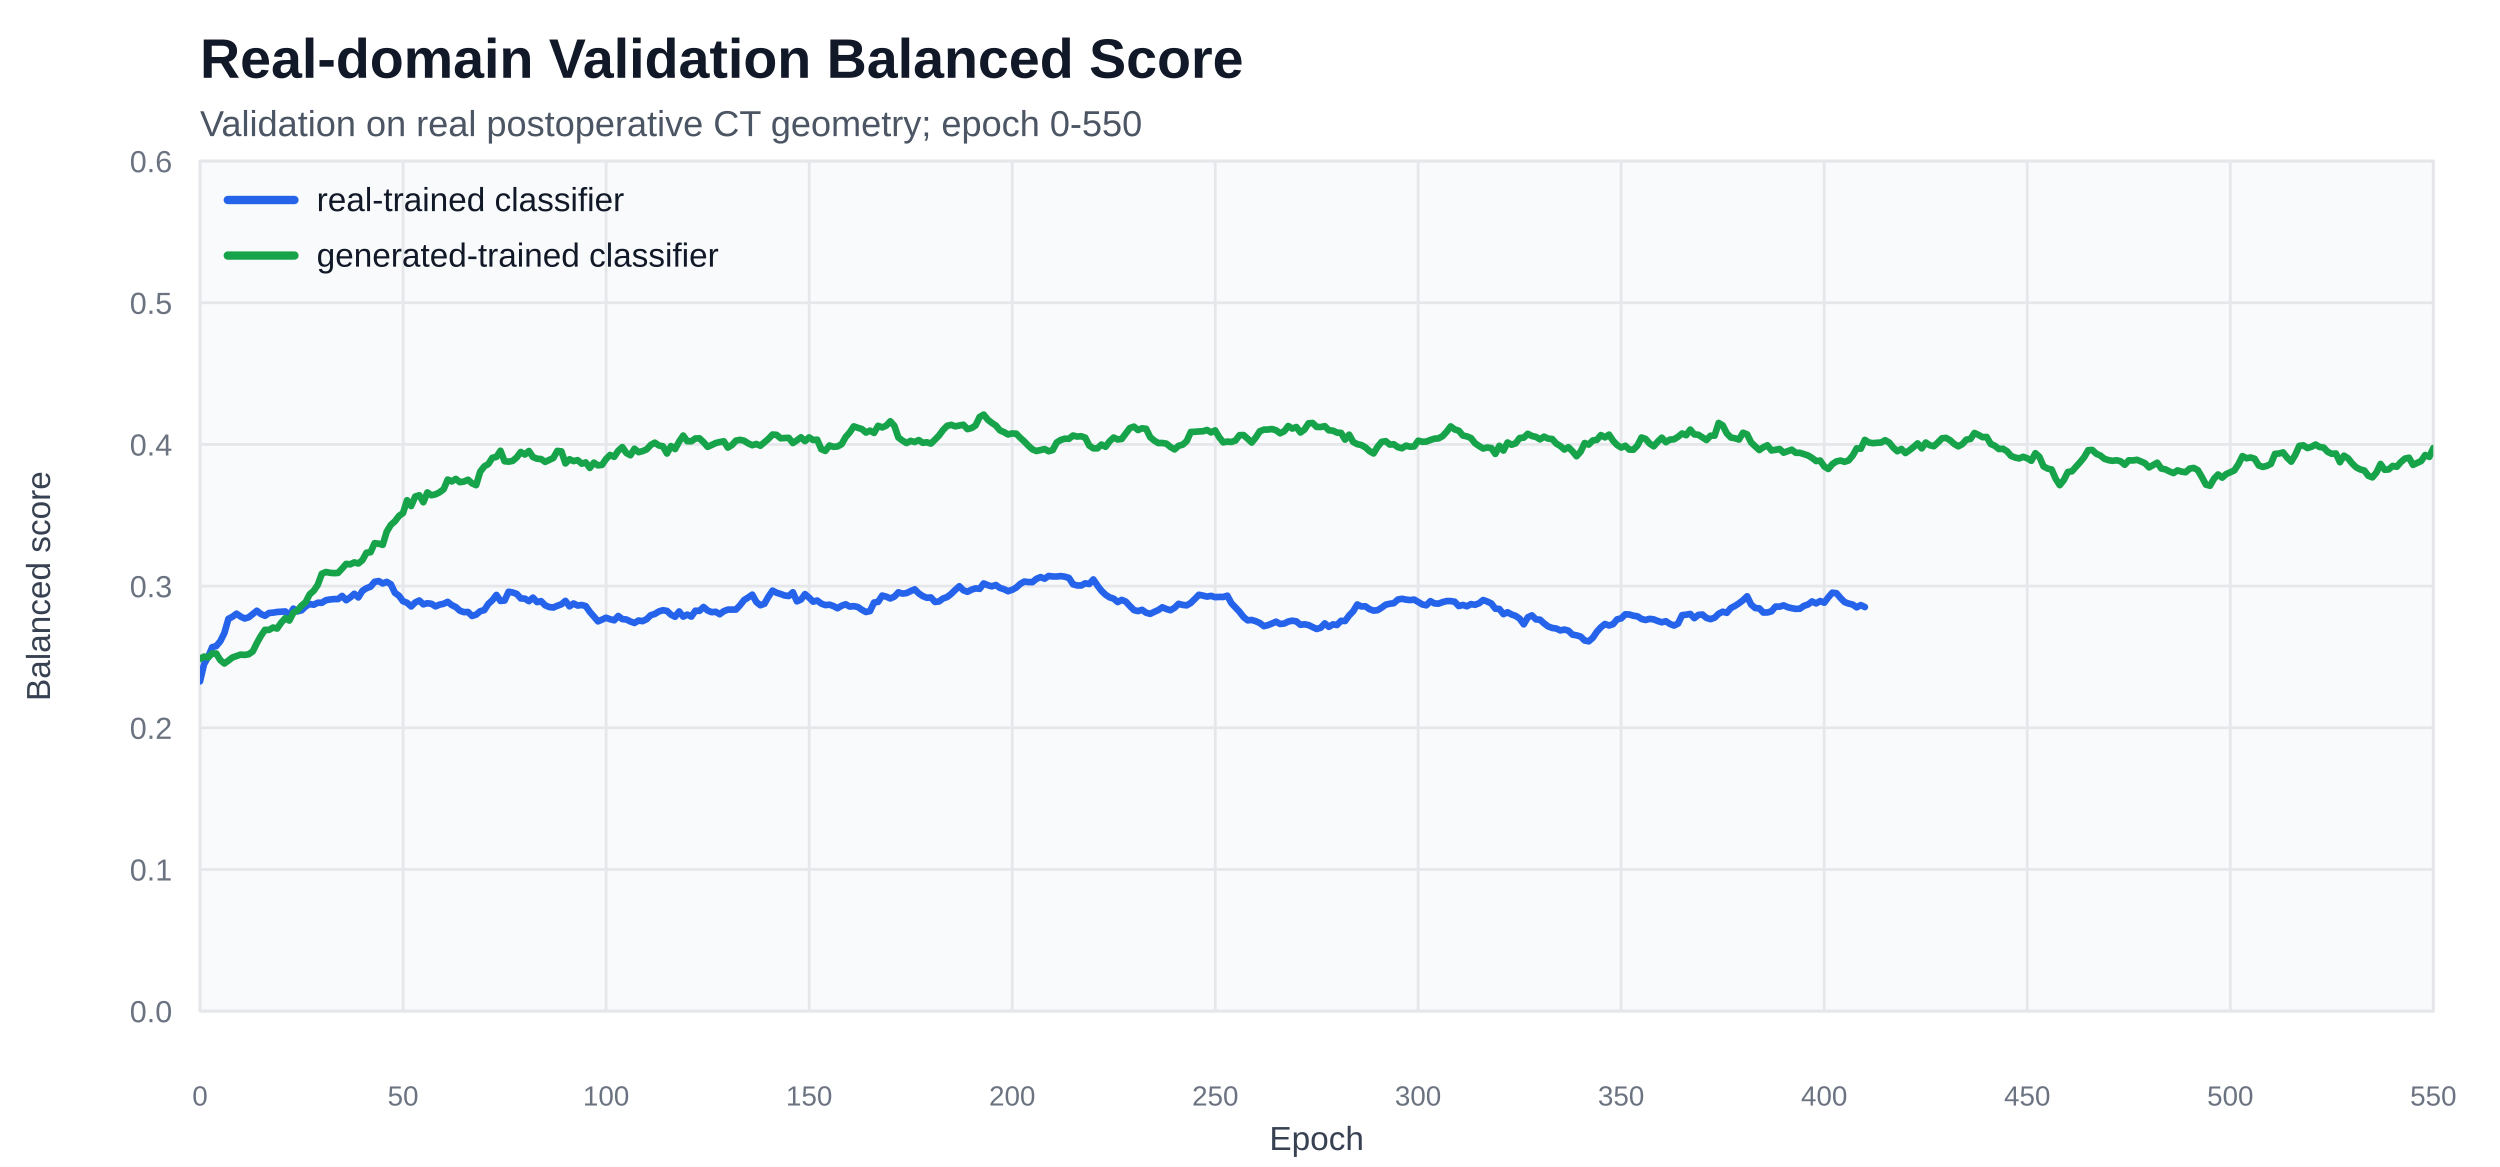
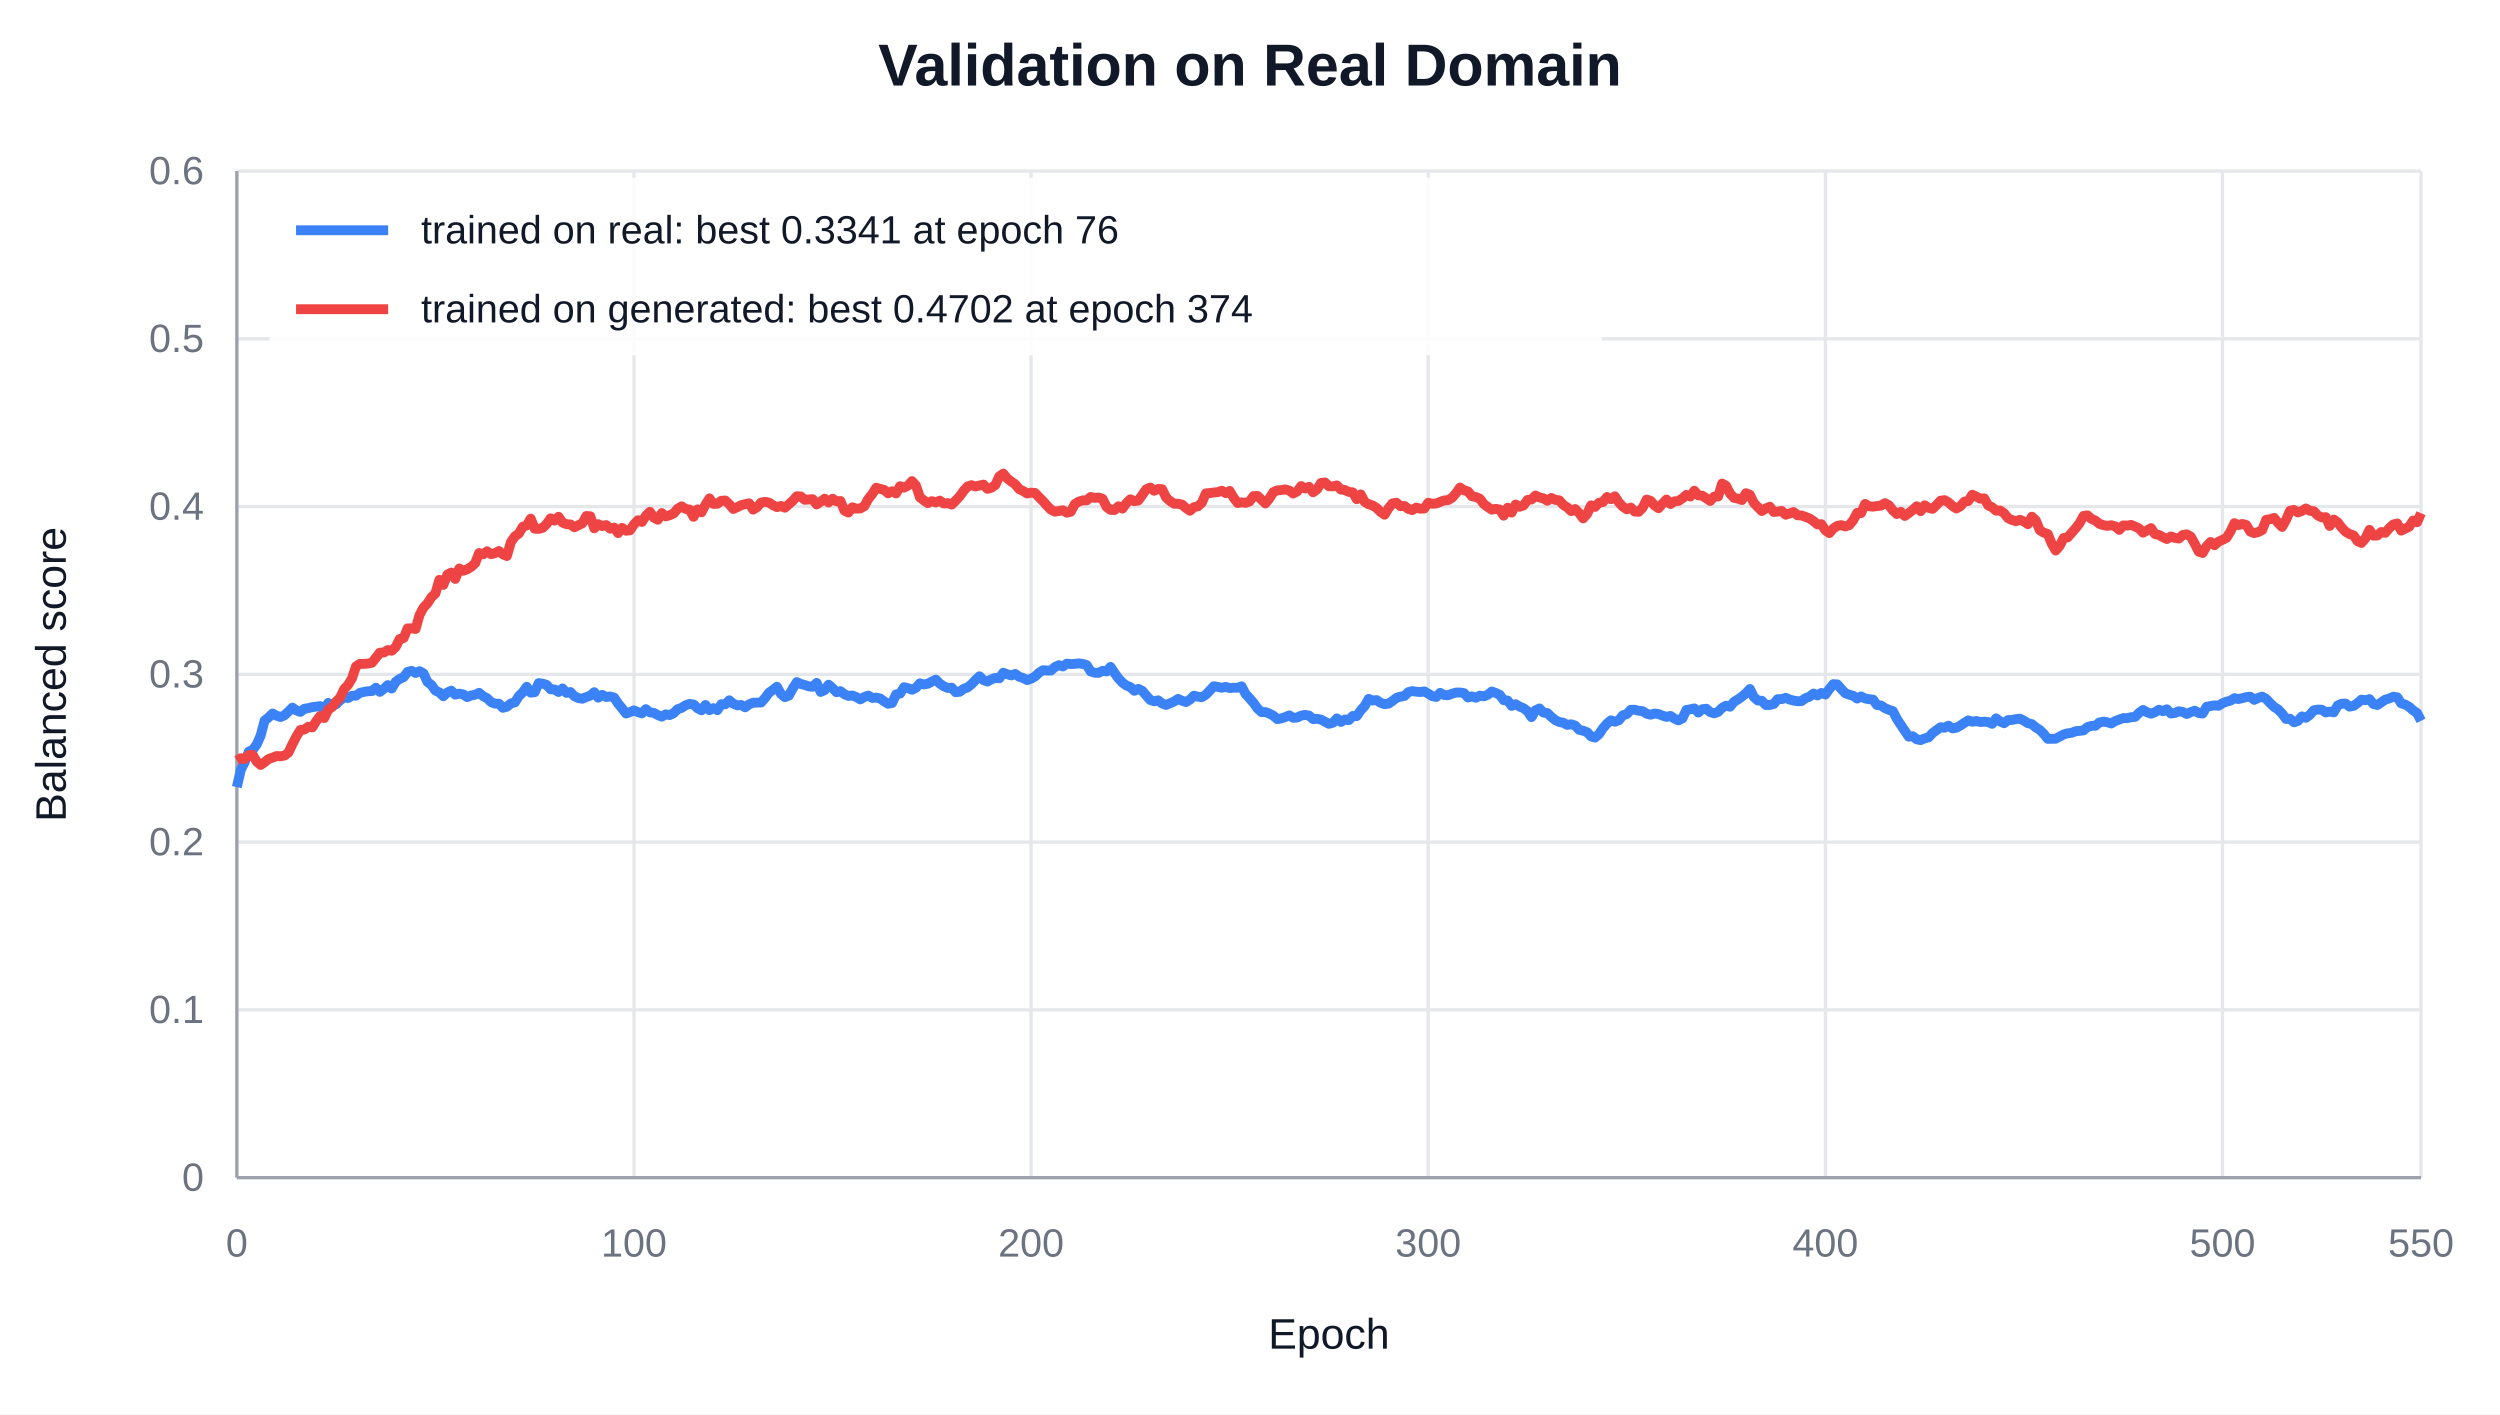
- <svg xmlns="http://www.w3.org/2000/svg" width="900" height="420" viewBox="0 0 900 420">
-   <rect width="100%" height="100%" fill="#fff" />
-   <defs>
-     <clipPath id="metal_cls_score_val_real_clip">
-       <rect x="72" y="58" width="804" height="306" />
-     </clipPath>
-   </defs>
-   <text x="72" y="28" font-family="Arial,sans-serif" font-size="20" font-weight="700" fill="#111827">Real-domain Validation Balanced Score</text>
-   <text x="72" y="49" font-family="Arial,sans-serif" font-size="13" fill="#4b5563">Validation on real postoperative CT geometry; epoch 0-550</text>
-   <rect x="72" y="58" width="804" height="306" fill="#f9fafb" stroke="#e5e7eb" />
-   <line x1="72.0" y1="58" x2="72.0" y2="364" stroke="#e5e7eb" />
-   <text x="72.0" y="398" text-anchor="middle" font-family="Arial,sans-serif" font-size="10" fill="#6b7280">0</text>
-   <line x1="145.1" y1="58" x2="145.1" y2="364" stroke="#e5e7eb" />
-   <text x="145.1" y="398" text-anchor="middle" font-family="Arial,sans-serif" font-size="10" fill="#6b7280">50</text>
-   <line x1="218.2" y1="58" x2="218.2" y2="364" stroke="#e5e7eb" />
-   <text x="218.2" y="398" text-anchor="middle" font-family="Arial,sans-serif" font-size="10" fill="#6b7280">100</text>
-   <line x1="291.3" y1="58" x2="291.3" y2="364" stroke="#e5e7eb" />
-   <text x="291.3" y="398" text-anchor="middle" font-family="Arial,sans-serif" font-size="10" fill="#6b7280">150</text>
-   <line x1="364.4" y1="58" x2="364.4" y2="364" stroke="#e5e7eb" />
-   <text x="364.4" y="398" text-anchor="middle" font-family="Arial,sans-serif" font-size="10" fill="#6b7280">200</text>
-   <line x1="437.5" y1="58" x2="437.5" y2="364" stroke="#e5e7eb" />
-   <text x="437.5" y="398" text-anchor="middle" font-family="Arial,sans-serif" font-size="10" fill="#6b7280">250</text>
-   <line x1="510.5" y1="58" x2="510.5" y2="364" stroke="#e5e7eb" />
-   <text x="510.5" y="398" text-anchor="middle" font-family="Arial,sans-serif" font-size="10" fill="#6b7280">300</text>
-   <line x1="583.6" y1="58" x2="583.6" y2="364" stroke="#e5e7eb" />
-   <text x="583.6" y="398" text-anchor="middle" font-family="Arial,sans-serif" font-size="10" fill="#6b7280">350</text>
-   <line x1="656.7" y1="58" x2="656.7" y2="364" stroke="#e5e7eb" />
-   <text x="656.7" y="398" text-anchor="middle" font-family="Arial,sans-serif" font-size="10" fill="#6b7280">400</text>
-   <line x1="729.8" y1="58" x2="729.8" y2="364" stroke="#e5e7eb" />
-   <text x="729.8" y="398" text-anchor="middle" font-family="Arial,sans-serif" font-size="10" fill="#6b7280">450</text>
-   <line x1="802.9" y1="58" x2="802.9" y2="364" stroke="#e5e7eb" />
-   <text x="802.9" y="398" text-anchor="middle" font-family="Arial,sans-serif" font-size="10" fill="#6b7280">500</text>
-   <line x1="876.0" y1="58" x2="876.0" y2="364" stroke="#e5e7eb" />
-   <text x="876.0" y="398" text-anchor="middle" font-family="Arial,sans-serif" font-size="10" fill="#6b7280">550</text>
-   <line x1="72" y1="364.0" x2="876" y2="364.0" stroke="#e5e7eb" />
-   <text x="62" y="368.0" text-anchor="end" font-family="Arial,sans-serif" font-size="11" fill="#6b7280">0.0</text>
-   <line x1="72" y1="313.0" x2="876" y2="313.0" stroke="#e5e7eb" />
-   <text x="62" y="317.0" text-anchor="end" font-family="Arial,sans-serif" font-size="11" fill="#6b7280">0.1</text>
-   <line x1="72" y1="262.0" x2="876" y2="262.0" stroke="#e5e7eb" />
-   <text x="62" y="266.0" text-anchor="end" font-family="Arial,sans-serif" font-size="11" fill="#6b7280">0.2</text>
-   <line x1="72" y1="211.0" x2="876" y2="211.0" stroke="#e5e7eb" />
-   <text x="62" y="215.0" text-anchor="end" font-family="Arial,sans-serif" font-size="11" fill="#6b7280">0.3</text>
-   <line x1="72" y1="160.0" x2="876" y2="160.0" stroke="#e5e7eb" />
-   <text x="62" y="164.0" text-anchor="end" font-family="Arial,sans-serif" font-size="11" fill="#6b7280">0.4</text>
-   <line x1="72" y1="109.0" x2="876" y2="109.0" stroke="#e5e7eb" />
-   <text x="62" y="113.0" text-anchor="end" font-family="Arial,sans-serif" font-size="11" fill="#6b7280">0.5</text>
-   <line x1="72" y1="58.0" x2="876" y2="58.0" stroke="#e5e7eb" />
-   <text x="62" y="62.0" text-anchor="end" font-family="Arial,sans-serif" font-size="11" fill="#6b7280">0.6</text>
-   <text x="474.0" y="414" text-anchor="middle" font-family="Arial,sans-serif" font-size="12" fill="#374151">Epoch</text>
-   <text x="18" y="211.0" text-anchor="middle" font-family="Arial,sans-serif" font-size="12" fill="#374151" transform="rotate(-90 18 211.0)">Balanced score</text>
-   <g clip-path="url(#metal_cls_score_val_real_clip)">
-     <polyline points="72.00,245.28 73.46,239.12 74.92,236.53 76.39,232.99 77.85,232.58 79.31,230.85 80.77,227.89 82.23,222.79 83.69,222.02 85.16,220.93 86.62,221.97 88.08,222.66 89.54,222.23 91.00,221.06 92.47,219.87 93.93,221.05 95.39,221.68 96.85,220.68 98.31,220.55 99.77,220.31 101.24,220.22 102.70,220.12 104.16,221.53 105.62,219.11 107.08,220.09 108.55,219.72 110.01,218.33 111.47,217.44 112.93,217.71 114.39,216.98 115.85,217.01 117.32,216.07 118.78,215.82 120.24,215.67 121.70,215.67 123.16,214.54 124.63,216.07 126.09,215.06 127.55,213.77 129.01,215.07 130.47,212.71 131.93,211.75 133.40,211.21 134.86,209.46 136.32,209.19 137.78,210.04 139.24,209.48 140.71,210.35 142.17,213.42 143.63,214.47 145.09,216.44 146.55,217.00 148.01,218.31 149.48,216.88 150.94,216.18 152.40,217.56 153.86,217.16 155.32,217.37 156.79,218.30 158.25,217.67 159.71,217.36 161.17,216.67 162.63,217.84 164.09,218.54 165.56,219.87 167.02,220.37 168.48,220.32 169.94,221.74 171.40,221.28 172.87,220.04 174.33,219.65 175.79,217.42 177.25,216.09 178.71,214.18 180.17,216.34 181.64,216.20 183.10,213.04 184.56,213.29 186.02,213.80 187.48,215.43 188.95,215.51 190.41,216.41 191.87,215.15 193.33,216.75 194.79,216.43 196.25,217.91 197.72,218.54 199.18,218.71 200.64,218.08 202.10,217.55 203.56,216.32 205.03,218.27 206.49,217.26 207.95,218.00 209.41,217.80 210.87,218.19 212.33,220.27 213.80,221.94 215.26,223.68 216.72,223.07 218.18,222.39 219.64,222.92 221.11,223.31 222.57,221.76 224.03,222.88 225.49,223.02 226.95,223.74 228.41,224.26 229.88,223.39 231.34,223.61 232.80,222.90 234.26,221.47 235.72,221.03 237.19,220.13 238.65,219.68 240.11,219.93 241.57,221.30 243.03,222.03 244.49,220.13 245.96,221.98 247.42,221.26 248.88,221.97 250.34,219.86 251.80,219.91 253.27,218.52 254.73,219.78 256.19,220.38 257.65,220.25 259.11,221.11 260.57,220.02 262.04,219.46 263.50,219.45 264.96,219.44 266.42,217.88 267.88,216.01 269.35,215.11 270.81,214.08 272.27,216.71 273.73,217.89 275.19,217.35 276.65,214.77 278.12,212.64 279.58,213.39 281.04,213.85 282.50,214.38 283.96,214.56 285.43,213.22 286.89,216.48 288.35,215.84 289.81,213.89 291.27,215.13 292.73,216.60 294.20,216.19 295.66,217.30 297.12,217.84 298.58,217.67 300.04,218.18 301.51,218.96 302.97,218.07 304.43,217.54 305.89,218.36 307.35,218.22 308.81,218.51 310.28,219.53 311.74,220.32 313.20,219.99 314.66,216.91 316.12,216.67 317.59,214.41 319.05,214.80 320.51,215.44 321.97,214.80 323.43,213.24 324.89,213.70 326.36,213.51 327.82,212.80 329.28,212.15 330.74,213.61 332.20,214.60 333.67,215.20 335.13,215.08 336.59,216.69 338.05,216.51 339.51,215.44 340.97,214.94 342.44,213.79 343.90,212.36 345.36,211.06 346.82,212.51 348.28,213.04 349.75,212.28 351.21,211.81 352.67,211.98 354.13,210.04 355.59,210.65 357.05,211.09 358.52,210.61 359.98,211.66 361.44,212.11 362.90,212.83 364.36,212.34 365.83,211.54 367.29,210.21 368.75,209.37 370.21,209.54 371.67,209.57 373.13,208.37 374.60,207.77 376.06,208.32 377.52,207.34 378.98,207.54 380.44,207.54 381.91,207.39 383.37,207.61 384.83,208.06 386.29,210.34 387.75,210.75 389.21,210.78 390.68,210.00 392.14,210.23 393.60,208.60 395.06,210.76 396.52,212.67 397.99,214.09 399.45,215.05 400.91,215.52 402.37,216.74 403.83,215.96 405.29,216.58 406.76,218.18 408.22,219.63 409.68,220.00 411.14,219.54 412.60,220.58 414.07,220.98 415.53,220.27 416.99,219.61 418.45,218.63 419.91,219.25 421.37,219.68 422.84,218.80 424.30,217.38 425.76,217.76 427.22,217.93 428.68,217.06 430.15,215.61 431.61,214.12 433.07,214.42 434.53,214.79 435.99,214.51 437.45,214.98 438.92,214.89 440.38,214.91 441.84,214.45 443.30,217.15 444.76,218.68 446.23,220.24 447.69,222.14 449.15,223.32 450.61,223.19 452.07,223.63 453.53,224.29 455.00,225.41 456.46,225.05 457.92,224.46 459.38,223.81 460.84,224.63 462.31,224.47 463.77,223.75 465.23,223.45 466.69,223.70 468.15,224.91 469.61,224.75 471.08,225.02 472.54,225.74 474.00,226.43 475.46,225.98 476.92,224.41 478.39,225.66 479.85,224.78 481.31,225.00 482.77,223.50 484.23,223.56 485.69,221.56 487.16,220.04 488.62,217.62 490.08,218.32 491.54,218.26 493.00,219.30 494.47,219.82 495.93,219.67 497.39,218.75 498.85,217.69 500.31,217.35 501.77,217.15 503.24,215.84 504.70,215.56 506.16,215.86 507.62,216.03 509.08,215.86 510.55,216.70 512.01,217.59 513.47,217.91 514.93,216.43 516.39,217.22 517.85,217.32 519.32,216.78 520.78,216.39 522.24,216.39 523.70,216.63 525.16,218.18 526.63,217.79 528.09,218.25 529.55,217.48 531.01,217.73 532.47,217.17 533.93,216.02 535.40,216.55 536.86,217.23 538.32,219.13 539.78,219.23 541.24,221.08 542.71,220.42 544.17,221.22 545.63,221.73 547.09,222.73 548.55,224.75 550.01,222.24 551.48,221.54 552.94,222.98 554.40,223.09 555.86,224.42 557.32,225.51 558.79,226.06 560.25,226.26 561.71,226.95 563.17,226.64 564.63,227.05 566.09,228.47 567.56,228.72 569.02,229.16 570.48,230.57 571.94,230.88 573.40,229.61 574.87,227.42 576.33,225.81 577.79,224.64 579.25,225.18 580.71,224.70 582.17,222.97 583.64,222.61 585.10,221.16 586.56,221.22 588.02,221.66 589.48,221.87 590.95,222.83 592.41,223.19 593.87,222.79 595.33,222.98 596.79,223.56 598.25,224.02 599.72,223.65 601.18,224.62 602.64,225.20 604.10,224.48 605.56,221.46 607.03,221.29 608.49,221.02 609.95,222.53 611.41,221.37 612.87,221.22 614.33,222.46 615.80,222.89 617.26,222.37 618.72,220.94 620.18,220.22 621.64,220.62 623.11,218.90 624.57,218.13 626.03,217.19 627.49,216.09 628.95,214.67 630.41,217.64 631.88,218.89 633.34,219.01 634.80,220.51 636.26,220.48 637.72,220.08 639.19,218.37 640.65,218.40 642.11,217.94 643.57,218.59 645.03,218.95 646.49,219.20 647.96,219.13 649.42,218.11 650.88,217.61 652.34,216.53 653.80,217.22 655.27,216.37 656.73,216.97 658.19,215.03 659.65,213.37 661.11,213.55 662.57,215.25 664.04,216.75 665.50,217.29 666.96,217.64 668.42,218.64 669.88,217.83 671.35,218.54" fill="none" stroke="#2563eb" stroke-width="2.4" stroke-linecap="round" stroke-linejoin="round" />
-     <polyline points="72.00,237.19 73.46,236.37 74.92,236.67 76.39,235.27 77.85,235.27 79.31,237.65 80.77,238.85 82.23,237.81 83.69,236.68 85.16,236.18 86.62,235.65 88.08,235.77 89.54,235.52 91.00,234.50 92.47,231.52 93.93,228.90 95.39,226.74 96.85,226.76 98.31,225.92 99.77,226.27 101.24,224.15 102.70,222.51 104.16,223.39 105.62,220.56 107.08,219.76 108.55,218.00 110.01,216.81 111.47,213.97 112.93,212.69 114.39,210.55 115.85,206.56 117.32,205.93 118.78,206.20 120.24,206.33 121.70,206.24 123.16,204.68 124.63,203.01 126.09,203.16 127.55,202.46 129.01,202.85 130.47,201.66 131.93,198.99 133.40,198.80 134.86,195.55 136.32,195.73 137.78,196.14 139.24,191.35 140.71,188.95 142.17,187.67 143.63,185.74 145.09,184.68 146.55,180.09 148.01,182.18 149.48,178.76 150.94,178.31 152.40,180.80 153.86,177.28 155.32,178.29 156.79,177.96 158.25,177.23 159.71,176.12 161.17,172.65 162.63,173.32 164.09,172.41 165.56,173.58 167.02,173.36 168.48,172.71 169.94,174.01 171.40,174.66 172.87,169.81 174.33,167.90 175.79,167.06 177.25,164.81 178.71,164.49 180.17,162.28 181.64,166.04 183.10,166.20 184.56,165.92 186.02,164.66 187.48,162.72 188.95,163.63 190.41,162.37 191.87,164.54 193.33,165.14 194.79,165.27 196.25,166.28 197.72,165.58 199.18,164.90 200.64,162.33 202.10,162.50 203.56,166.83 205.03,165.34 206.49,166.00 207.95,165.65 209.41,166.92 210.87,166.48 212.33,168.45 213.80,166.55 215.26,167.54 216.72,167.36 218.18,165.24 219.64,163.79 221.11,164.45 222.57,162.27 224.03,160.96 225.49,163.09 226.95,163.89 228.41,161.55 229.88,162.78 231.34,162.40 232.80,161.78 234.26,160.19 235.72,159.37 237.19,160.37 238.65,160.67 240.11,163.26 241.57,160.59 243.03,161.66 244.49,158.97 245.96,156.81 247.42,158.84 248.88,158.85 250.34,157.85 251.80,157.80 253.27,159.17 254.73,160.86 256.19,160.21 257.65,159.50 259.11,159.14 260.57,158.88 262.04,161.12 263.50,160.22 264.96,158.61 266.42,158.35 267.88,158.66 269.35,159.61 270.81,160.27 272.27,159.84 273.73,160.46 275.19,159.23 276.65,157.97 278.12,156.43 279.58,156.56 281.04,157.79 282.50,157.69 283.96,157.63 285.43,159.50 286.89,158.52 288.35,157.44 289.81,158.80 291.27,157.47 292.73,158.40 294.20,158.30 295.66,161.71 297.12,162.33 298.58,160.39 300.04,160.85 301.51,160.73 302.97,159.91 304.43,157.34 305.89,155.67 307.35,153.50 308.81,154.01 310.28,154.46 311.74,155.72 313.20,155.03 314.66,155.85 316.12,153.30 317.59,153.88 319.05,153.23 320.51,151.68 321.97,153.29 323.43,157.54 324.89,158.61 326.36,159.49 327.82,158.71 329.28,159.12 330.74,158.43 332.20,159.41 333.67,159.22 335.13,159.69 336.59,158.27 338.05,156.77 339.51,154.80 340.97,153.30 342.44,152.94 343.90,153.48 345.36,153.19 346.82,152.92 348.28,154.48 349.75,154.11 351.21,153.15 352.67,150.10 354.13,149.26 355.59,151.07 357.05,152.23 358.52,153.20 359.98,154.93 361.44,155.57 362.90,156.40 364.36,156.05 365.83,156.12 367.29,157.60 368.75,158.93 370.21,160.45 371.67,161.78 373.13,162.36 374.60,162.02 376.06,161.67 377.52,162.45 378.98,162.01 380.44,159.26 381.91,158.37 383.37,157.93 384.83,157.97 386.29,156.79 387.75,157.16 389.21,157.04 390.68,157.55 392.14,160.41 393.60,161.41 395.06,161.41 396.52,160.04 397.99,160.84 399.45,158.88 400.91,157.52 402.37,158.22 403.83,158.01 405.29,156.04 406.76,154.10 408.22,153.59 409.68,154.81 411.14,154.19 412.60,154.37 414.07,157.38 415.53,158.62 416.99,159.50 418.45,159.48 419.91,159.72 421.37,160.91 422.84,161.79 424.30,160.47 425.76,160.10 427.22,158.79 428.68,155.51 430.15,155.45 431.61,155.32 433.07,155.25 434.53,154.80 435.99,155.68 437.45,154.94 438.92,157.42 440.38,159.25 441.84,158.97 443.30,159.11 444.76,158.61 446.23,156.66 447.69,156.63 449.15,157.94 450.61,159.31 452.07,157.51 453.53,155.26 455.00,154.67 456.46,154.64 457.92,154.45 459.38,154.91 460.84,155.98 462.31,155.25 463.77,153.37 465.23,154.29 466.69,153.73 468.15,155.70 469.61,154.64 471.08,152.40 472.54,152.28 474.00,153.69 475.46,153.73 476.92,153.42 478.39,154.91 479.85,155.04 481.31,155.72 482.77,155.84 484.23,158.26 485.69,156.49 487.16,159.12 488.62,159.89 490.08,160.22 491.54,161.05 493.00,162.36 494.47,163.24 495.93,160.84 497.39,159.07 498.85,158.82 500.31,160.04 501.77,159.94 503.24,160.99 504.70,161.37 506.16,160.43 507.62,160.81 509.08,160.72 510.55,158.65 512.01,159.03 513.47,158.97 514.93,158.41 516.39,157.92 517.85,157.83 519.32,157.02 520.78,155.43 522.24,153.51 523.70,154.60 525.16,155.04 526.63,156.79 528.09,157.10 529.55,157.70 531.01,159.56 532.47,160.57 533.93,161.46 535.40,161.10 536.86,161.28 538.32,163.40 539.78,160.50 541.24,162.20 542.71,159.30 544.17,160.10 545.63,159.60 547.09,157.68 548.55,157.56 550.01,156.18 551.48,156.95 552.94,157.28 554.40,158.16 555.86,157.19 557.32,157.91 558.79,158.05 560.25,159.67 561.71,160.55 563.17,161.83 564.63,161.01 566.09,162.44 567.56,164.24 569.02,162.60 570.48,159.49 571.94,160.05 573.40,158.57 574.87,158.37 576.33,156.63 577.79,157.45 579.25,156.48 580.71,158.69 582.17,160.21 583.64,161.11 585.10,160.48 586.56,161.86 588.02,161.90 589.48,160.39 590.95,157.51 592.41,158.02 593.87,159.68 595.33,160.66 596.79,158.99 598.25,157.57 599.72,159.19 601.18,158.26 602.64,158.15 604.10,157.24 605.56,156.06 607.03,156.67 608.49,154.66 609.95,156.37 611.41,156.52 612.87,157.45 614.33,158.41 615.80,156.86 617.26,156.83 618.72,152.26 620.18,153.15 621.64,155.99 623.11,157.51 624.57,157.78 626.03,158.23 627.49,155.79 628.95,156.36 630.41,159.29 631.88,160.68 633.34,162.01 634.80,161.00 636.26,160.31 637.72,162.15 639.19,161.94 640.65,161.64 642.11,162.96 643.57,162.43 645.03,161.90 646.49,163.01 647.96,163.02 649.42,163.48 650.88,163.97 652.34,164.86 653.80,165.97 655.27,165.82 656.73,167.93 658.19,168.82 659.65,167.08 661.11,166.11 662.57,165.80 664.04,166.24 665.50,165.75 666.96,164.01 668.42,161.40 669.88,161.54 671.35,158.37 672.81,159.30 674.27,159.54 675.73,159.39 677.19,159.31 678.65,158.48 680.12,159.32 681.58,161.15 683.04,162.44 684.50,161.64 685.96,163.09 687.43,162.08 688.89,160.93 690.35,159.63 691.81,161.41 693.27,159.32 694.73,160.29 696.20,160.63 697.66,159.28 699.12,157.79 700.58,157.65 702.04,158.49 703.51,159.81 704.97,160.68 706.43,159.89 707.89,158.27 709.35,158.05 710.81,155.88 712.28,156.57 713.74,157.39 715.20,157.31 716.66,159.82 718.12,160.47 719.59,161.65 721.05,161.54 722.51,162.44 723.97,164.13 725.43,164.71 726.89,165.03 728.36,164.46 729.82,164.99 731.28,165.88 732.74,163.16 734.20,164.47 735.67,167.90 737.13,168.68 738.59,169.03 740.05,172.36 741.51,174.65 742.97,172.84 744.44,169.91 745.90,169.66 747.36,168.02 748.82,166.40 750.28,164.62 751.75,162.08 753.21,161.99 754.67,163.35 756.13,163.99 757.59,165.17 759.05,165.65 760.52,165.90 761.98,165.69 763.44,166.07 764.90,167.31 766.36,165.71 767.83,165.77 769.29,165.53 770.75,166.11 772.21,166.77 773.67,168.26 775.13,167.42 776.60,166.58 778.06,168.67 779.52,168.96 780.98,169.69 782.44,170.30 783.91,169.33 785.37,169.79 786.83,170.00 788.29,168.70 789.75,168.46 791.21,169.25 792.68,171.74 794.14,174.47 795.60,174.87 797.06,172.32 798.52,170.82 799.99,171.95 801.45,170.65 802.91,170.02 804.37,169.33 805.83,167.12 807.29,164.21 808.76,164.98 810.22,164.69 811.68,165.16 813.14,167.56 814.60,168.09 816.07,167.72 817.53,166.98 818.99,163.41 820.45,163.27 821.91,162.87 823.37,164.76 824.84,166.19 826.30,163.73 827.76,160.51 829.22,160.33 830.68,161.30 832.15,160.83 833.61,160.04 835.07,160.93 836.53,161.13 837.99,162.69 839.45,163.37 840.92,163.27 842.38,166.39 843.84,164.05 845.30,164.99 846.76,166.83 848.23,168.25 849.69,169.00 851.15,169.38 852.61,171.30 854.07,171.85 855.53,170.09 857.00,167.03 858.46,169.11 859.92,169.00 861.38,167.73 862.84,168.04 864.31,166.35 865.77,165.10 867.23,164.78 868.69,167.36 870.15,166.67 871.61,165.97 873.08,163.82 874.54,164.47 876.00,161.30" fill="none" stroke="#16a34a" stroke-width="2.4" stroke-linecap="round" stroke-linejoin="round" />
-   </g>
-   <line x1="82" y1="72" x2="106" y2="72" stroke="#2563eb" stroke-width="3" stroke-linecap="round" />
-   <text x="114" y="76" font-family="Arial,sans-serif" font-size="12" fill="#111827">real-trained classifier</text>
-   <line x1="82" y1="92" x2="106" y2="92" stroke="#16a34a" stroke-width="3" stroke-linecap="round" />
-   <text x="114" y="96" font-family="Arial,sans-serif" font-size="12" fill="#111827">generated-trained classifier</text>
+ <svg xmlns="http://www.w3.org/2000/svg" width="760" height="430" viewBox="0 0 760 430">
+   <rect width="100%" height="100%" fill="white" />
+   <text x="380" y="26" text-anchor="middle" font-family="Arial, sans-serif" font-size="18" font-weight="700" fill="#111827">Validation on Real Domain</text>
+   <line x1="72" y1="358.00" x2="736" y2="358.00" stroke="#e5e7eb" stroke-width="1" />
+   <text x="62" y="362.00" text-anchor="end" font-family="Arial, sans-serif" font-size="12" fill="#6b7280">0</text>
+   <line x1="72" y1="307.00" x2="736" y2="307.00" stroke="#e5e7eb" stroke-width="1" />
+   <text x="62" y="311.00" text-anchor="end" font-family="Arial, sans-serif" font-size="12" fill="#6b7280">0.1</text>
+   <line x1="72" y1="256.00" x2="736" y2="256.00" stroke="#e5e7eb" stroke-width="1" />
+   <text x="62" y="260.00" text-anchor="end" font-family="Arial, sans-serif" font-size="12" fill="#6b7280">0.2</text>
+   <line x1="72" y1="205.00" x2="736" y2="205.00" stroke="#e5e7eb" stroke-width="1" />
+   <text x="62" y="209.00" text-anchor="end" font-family="Arial, sans-serif" font-size="12" fill="#6b7280">0.3</text>
+   <line x1="72" y1="154.00" x2="736" y2="154.00" stroke="#e5e7eb" stroke-width="1" />
+   <text x="62" y="158.00" text-anchor="end" font-family="Arial, sans-serif" font-size="12" fill="#6b7280">0.4</text>
+   <line x1="72" y1="103.00" x2="736" y2="103.00" stroke="#e5e7eb" stroke-width="1" />
+   <text x="62" y="107.00" text-anchor="end" font-family="Arial, sans-serif" font-size="12" fill="#6b7280">0.5</text>
+   <line x1="72" y1="52.00" x2="736" y2="52.00" stroke="#e5e7eb" stroke-width="1" />
+   <text x="62" y="56.00" text-anchor="end" font-family="Arial, sans-serif" font-size="12" fill="#6b7280">0.6</text>
+   <line x1="72.00" y1="52" x2="72.00" y2="358" stroke="#e5e7eb" stroke-width="1" />
+   <text x="72.00" y="382" text-anchor="middle" font-family="Arial, sans-serif" font-size="12" fill="#6b7280">0</text>
+   <line x1="192.73" y1="52" x2="192.73" y2="358" stroke="#e5e7eb" stroke-width="1" />
+   <text x="192.73" y="382" text-anchor="middle" font-family="Arial, sans-serif" font-size="12" fill="#6b7280">100</text>
+   <line x1="313.45" y1="52" x2="313.45" y2="358" stroke="#e5e7eb" stroke-width="1" />
+   <text x="313.45" y="382" text-anchor="middle" font-family="Arial, sans-serif" font-size="12" fill="#6b7280">200</text>
+   <line x1="434.18" y1="52" x2="434.18" y2="358" stroke="#e5e7eb" stroke-width="1" />
+   <text x="434.18" y="382" text-anchor="middle" font-family="Arial, sans-serif" font-size="12" fill="#6b7280">300</text>
+   <line x1="554.91" y1="52" x2="554.91" y2="358" stroke="#e5e7eb" stroke-width="1" />
+   <text x="554.91" y="382" text-anchor="middle" font-family="Arial, sans-serif" font-size="12" fill="#6b7280">400</text>
+   <line x1="675.64" y1="52" x2="675.64" y2="358" stroke="#e5e7eb" stroke-width="1" />
+   <text x="675.64" y="382" text-anchor="middle" font-family="Arial, sans-serif" font-size="12" fill="#6b7280">500</text>
+   <line x1="736.00" y1="52" x2="736.00" y2="358" stroke="#e5e7eb" stroke-width="1" />
+   <text x="736.00" y="382" text-anchor="middle" font-family="Arial, sans-serif" font-size="12" fill="#6b7280">550</text>
+   <line x1="72" y1="52" x2="72" y2="358" stroke="#9ca3af" />
+   <line x1="72" y1="358" x2="736" y2="358" stroke="#9ca3af" />
+   <text x="404" y="410" text-anchor="middle" font-family="Arial, sans-serif" font-size="13" fill="#111827">Epoch</text>
+   <text transform="translate(20,205) rotate(-90)" text-anchor="middle" font-family="Arial, sans-serif" font-size="13" fill="#111827">Balanced score</text>
+   <path d="M72.00,239.28 L73.21,234.00 L74.41,231.68 L75.62,228.50 L76.83,227.97 L78.04,226.32 L79.24,223.60 L80.45,219.03 L81.66,218.10 L82.87,216.91 L84.07,217.57 L85.28,217.97 L86.49,217.45 L87.69,216.30 L88.90,215.13 L90.11,215.99 L91.32,216.41 L92.52,215.47 L93.73,215.26 L94.94,214.97 L96.15,214.82 L97.35,214.65 L98.56,215.80 L99.77,213.69 L100.97,214.47 L102.18,214.10 L103.39,212.87 L104.60,212.04 L105.80,212.20 L107.01,211.52 L108.22,211.47 L109.43,210.62 L110.63,210.34 L111.84,210.14 L113.05,210.09 L114.25,209.07 L115.46,210.32 L116.67,209.42 L117.88,208.27 L119.08,209.32 L120.29,207.27 L121.50,206.38 L122.71,205.85 L123.91,204.26 L125.12,203.94 L126.33,204.58 L127.53,204.04 L128.74,204.71 L129.95,207.30 L131.16,208.22 L132.36,209.93 L133.57,210.47 L134.78,211.66 L135.99,210.51 L137.19,209.96 L138.40,211.17 L139.61,210.87 L140.81,211.09 L142.02,211.92 L143.23,211.43 L144.44,211.19 L145.64,210.62 L146.85,211.63 L148.06,212.25 L149.27,213.43 L150.47,213.91 L151.68,213.92 L152.89,215.18 L154.09,214.85 L155.30,213.85 L156.51,213.54 L157.72,211.64 L158.92,210.47 L160.13,208.79 L161.34,210.56 L162.55,210.42 L163.75,207.68 L164.96,207.82 L166.17,208.20 L167.37,209.54 L168.58,209.60 L169.79,210.36 L171.00,209.29 L172.20,210.64 L173.41,210.38 L174.62,211.65 L175.83,212.22 L177.03,212.41 L178.24,211.91 L179.45,211.47 L180.65,210.43 L181.86,212.09 L183.07,211.24 L184.28,211.88 L185.48,211.72 L186.69,212.07 L187.90,213.87 L189.11,215.34 L190.31,216.90 L191.52,216.47 L192.73,215.97 L193.93,216.47 L195.14,216.86 L196.35,215.58 L197.56,216.56 L198.76,216.72 L199.97,217.38 L201.18,217.87 L202.39,217.16 L203.59,217.38 L204.80,216.80 L206.01,215.59 L207.21,215.19 L208.42,214.40 L209.63,213.99 L210.84,214.16 L212.04,215.31 L213.25,215.93 L214.46,214.31 L215.67,215.88 L216.87,215.28 L218.08,215.88 L219.29,214.08 L220.49,214.10 L221.70,212.89 L222.91,213.92 L224.12,214.42 L225.32,214.31 L226.53,215.03 L227.74,214.11 L228.95,213.62 L230.15,213.59 L231.36,213.57 L232.57,212.21 L233.77,210.57 L234.98,209.73 L236.19,208.77 L237.40,210.95 L238.60,211.93 L239.81,211.46 L241.02,209.24 L242.23,207.36 L243.43,207.92 L244.64,208.24 L245.85,208.65 L247.05,208.78 L248.26,207.60 L249.47,210.35 L250.68,209.81 L251.88,208.15 L253.09,209.18 L254.30,210.43 L255.51,210.11 L256.71,211.06 L257.92,211.56 L259.13,211.44 L260.33,211.91 L261.54,212.61 L262.75,211.89 L263.96,211.45 L265.16,212.17 L266.37,212.07 L267.58,212.34 L268.79,213.23 L269.99,213.95 L271.20,213.71 L272.41,211.10 L273.61,210.87 L274.82,208.91 L276.03,209.19 L277.24,209.69 L278.44,209.11 L279.65,207.73 L280.86,208.07 L282.07,207.86 L283.27,207.21 L284.48,206.60 L285.69,207.80 L286.89,208.62 L288.10,209.14 L289.31,209.05 L290.52,210.43 L291.72,210.31 L292.93,209.41 L294.14,208.99 L295.35,208.00 L296.55,206.74 L297.76,205.59 L298.97,206.76 L300.17,207.19 L301.38,206.52 L302.59,206.09 L303.80,206.20 L305.00,204.51 L306.21,204.98 L307.42,205.32 L308.63,204.88 L309.83,205.74 L311.04,206.12 L312.25,206.74 L313.45,206.33 L314.66,205.65 L315.87,204.49 L317.08,203.74 L318.28,203.84 L319.49,203.83 L320.70,202.77 L321.91,202.21 L323.11,202.62 L324.32,201.75 L325.53,201.87 L326.73,201.83 L327.94,201.67 L329.15,201.83 L330.36,202.18 L331.56,204.12 L332.77,204.50 L333.98,204.55 L335.19,203.92 L336.39,204.12 L337.60,202.74 L338.81,204.57 L340.01,206.24 L341.22,207.51 L342.43,208.40 L343.64,208.87 L344.84,210.00 L346.05,209.42 L347.26,210.02 L348.47,211.45 L349.67,212.79 L350.88,213.20 L352.09,212.90 L353.29,213.87 L354.50,214.30 L355.71,213.78 L356.92,213.27 L358.12,212.47 L359.33,213.02 L360.54,213.42 L361.75,212.69 L362.95,211.49 L364.16,211.80 L365.37,211.94 L366.57,211.20 L367.78,209.94 L368.99,208.62 L370.20,208.82 L371.40,209.08 L372.61,208.81 L373.82,209.18 L375.03,209.07 L376.23,209.07 L377.44,208.65 L378.65,210.95 L379.85,212.28 L381.06,213.66 L382.27,215.36 L383.48,216.47 L384.68,216.46 L385.89,216.93 L387.10,217.57 L388.31,218.62 L389.51,218.40 L390.72,217.98 L391.93,217.47 L393.13,218.22 L394.34,218.13 L395.55,217.56 L396.76,217.32 L397.96,217.55 L399.17,218.61 L400.38,218.51 L401.59,218.77 L402.79,219.41 L404.00,220.04 L405.21,219.71 L406.41,218.40 L407.62,219.47 L408.83,218.73 L410.04,218.93 L411.24,217.65 L412.45,217.69 L413.66,215.95 L414.87,214.61 L416.07,212.46 L417.28,212.96 L418.49,212.83 L419.69,213.65 L420.90,214.06 L422.11,213.90 L423.32,213.09 L424.52,212.14 L425.73,211.79 L426.94,211.57 L428.15,210.40 L429.35,210.09 L430.56,210.28 L431.77,210.38 L432.97,210.19 L434.18,210.87 L435.39,211.62 L436.60,211.88 L437.80,210.62 L439.01,211.27 L440.22,211.35 L441.43,210.89 L442.63,210.54 L443.84,210.52 L445.05,210.71 L446.25,212.03 L447.46,211.71 L448.67,212.12 L449.88,211.47 L451.08,211.69 L452.29,211.22 L453.50,210.22 L454.71,210.65 L455.91,211.22 L457.12,212.85 L458.33,212.97 L459.53,214.59 L460.74,214.08 L461.95,214.80 L463.16,215.30 L464.36,216.20 L465.57,218.00 L466.78,215.94 L467.99,215.37 L469.19,216.63 L470.40,216.77 L471.61,217.95 L472.81,218.93 L474.02,219.48 L475.23,219.72 L476.44,220.37 L477.64,220.18 L478.85,220.58 L480.06,221.86 L481.27,222.14 L482.47,222.59 L483.68,223.87 L484.89,224.22 L486.09,223.21 L487.30,221.38 L488.51,220.00 L489.72,218.98 L490.92,219.40 L492.13,218.96 L493.34,217.45 L494.55,217.08 L495.75,215.78 L496.96,215.76 L498.17,216.07 L499.37,216.20 L500.58,216.98 L501.79,217.27 L503.00,216.92 L504.20,217.07 L505.41,217.55 L506.62,217.95 L507.83,217.64 L509.03,218.47 L510.24,218.99 L511.45,218.40 L512.65,215.82 L513.86,215.63 L515.07,215.36 L516.28,216.61 L517.48,215.60 L518.69,215.45 L519.90,216.49 L521.11,216.85 L522.31,216.41 L523.52,215.18 L524.73,214.53 L525.93,214.84 L527.14,213.34 L528.35,212.62 L529.56,211.76 L530.76,210.75 L531.97,209.45 L533.18,211.91 L534.39,212.95 L535.59,213.04 L536.80,214.32 L538.01,214.32 L539.21,214.00 L540.42,212.54 L541.63,212.54 L542.84,212.13 L544.04,212.66 L545.25,212.97 L546.46,213.18 L547.67,213.12 L548.87,212.24 L550.08,211.80 L551.29,210.85 L552.49,211.41 L553.70,210.66 L554.91,211.13 L556.12,209.46 L557.32,207.98 L558.53,208.06 L559.74,209.45 L560.95,210.72 L562.15,211.18 L563.36,211.50 L564.57,212.37 L565.77,211.71 L566.98,212.33 L568.19,212.56 L569.40,212.68 L570.60,214.33 L571.81,214.46 L573.02,215.27 L574.23,215.79 L575.43,216.18 L576.64,218.54 L577.85,220.37 L579.05,222.16 L580.26,223.94 L581.47,223.82 L582.68,224.75 L583.88,224.99 L585.09,224.47 L586.30,224.15 L587.51,222.85 L588.71,221.97 L589.92,221.08 L591.13,221.23 L592.33,220.61 L593.54,221.43 L594.75,221.23 L595.96,220.56 L597.16,219.74 L598.37,219.00 L599.58,219.42 L600.79,219.18 L601.99,219.49 L603.20,219.39 L604.41,219.51 L605.61,220.04 L606.82,218.38 L608.03,219.32 L609.24,219.86 L610.44,218.90 L611.65,218.86 L612.86,218.61 L614.07,218.48 L615.27,219.09 L616.48,219.85 L617.69,220.13 L618.89,221.14 L620.10,221.89 L621.31,223.11 L622.52,224.61 L623.72,224.59 L624.93,224.57 L626.14,223.92 L627.35,223.27 L628.55,222.93 L629.76,222.79 L630.97,222.28 L632.17,222.18 L633.38,222.04 L634.59,221.03 L635.80,220.66 L637.00,220.63 L638.21,219.63 L639.42,219.37 L640.63,219.58 L641.83,219.94 L643.04,219.20 L644.25,218.73 L645.45,218.30 L646.66,218.31 L647.87,218.03 L649.08,217.93 L650.28,216.69 L651.49,215.83 L652.70,216.52 L653.91,216.96 L655.11,216.50 L656.32,215.76 L657.53,216.21 L658.73,215.63 L659.94,216.91 L661.15,216.74 L662.36,216.22 L663.56,216.43 L664.77,217.06 L665.98,216.49 L667.19,216.06 L668.39,216.76 L669.60,216.91 L670.81,214.86 L672.01,214.62 L673.22,214.43 L674.43,214.56 L675.64,213.78 L676.84,213.31 L678.05,213.00 L679.26,212.25 L680.47,212.51 L681.67,212.24 L682.88,211.91 L684.09,211.80 L685.29,212.76 L686.50,212.16 L687.71,211.77 L688.92,212.47 L690.12,213.75 L691.33,214.91 L692.54,215.66 L693.75,216.92 L694.95,218.56 L696.16,218.50 L697.37,219.57 L698.57,219.17 L699.78,217.79 L700.99,218.22 L702.20,217.31 L703.40,215.92 L704.61,215.72 L705.82,215.74 L707.03,216.59 L708.23,216.32 L709.44,216.56 L710.65,214.47 L711.85,213.93 L713.06,213.88 L714.27,214.82 L715.48,214.58 L716.68,213.74 L717.89,212.68 L719.10,212.87 L720.31,212.53 L721.51,214.02 L722.72,214.33 L723.93,213.49 L725.13,212.68 L726.34,212.33 L727.55,211.82 L728.76,211.98 L729.96,213.81 L731.17,214.18 L732.38,214.90 L733.59,215.96 L734.79,216.77 L736.00,219.13" fill="none" stroke="#3b82f6" stroke-width="3" stroke-linejoin="round" />
+   <path d="M72.00,231.19 L73.21,230.49 L74.41,230.73 L75.62,229.52 L76.83,229.50 L78.04,231.51 L79.24,232.55 L80.45,231.69 L81.66,230.74 L82.87,230.31 L84.07,229.83 L85.28,229.92 L86.49,229.68 L87.69,228.79 L88.90,226.21 L90.11,223.87 L91.32,221.91 L92.52,221.78 L93.73,220.94 L94.94,221.12 L96.15,219.20 L97.35,217.67 L98.56,218.28 L99.77,215.75 L100.97,214.92 L102.18,213.27 L103.39,212.10 L104.60,209.51 L105.80,208.23 L107.01,206.21 L108.22,202.59 L109.43,201.81 L110.63,201.81 L111.84,201.73 L113.05,201.49 L114.25,200.00 L115.46,198.41 L116.67,198.37 L117.88,197.62 L119.08,197.82 L120.29,196.68 L121.50,194.27 L122.71,193.96 L123.91,191.03 L125.12,191.01 L126.33,191.21 L127.53,186.97 L128.74,184.72 L129.95,183.41 L131.16,181.55 L132.36,180.42 L133.57,176.27 L134.78,177.81 L135.99,174.68 L137.19,174.07 L138.40,175.99 L139.61,172.83 L140.81,173.51 L142.02,173.08 L143.23,172.32 L144.44,171.24 L145.64,168.13 L146.85,168.53 L148.06,167.60 L149.27,168.46 L150.47,168.16 L151.68,167.51 L152.89,168.53 L154.09,169.03 L155.30,164.82 L156.51,163.06 L157.72,162.21 L158.92,160.14 L160.13,159.70 L161.34,157.67 L162.55,160.72 L163.75,160.78 L164.96,160.46 L166.17,159.32 L167.37,157.58 L168.58,158.26 L169.79,157.10 L171.00,158.87 L172.20,159.35 L173.41,159.43 L174.62,160.28 L175.83,159.68 L177.03,159.08 L178.24,156.86 L179.45,156.95 L180.65,160.60 L181.86,159.35 L183.07,159.91 L184.28,159.63 L185.48,160.71 L186.69,160.37 L187.90,162.06 L189.11,160.48 L190.31,161.34 L191.52,161.21 L192.73,159.41 L193.93,158.15 L195.14,158.67 L196.35,156.77 L197.56,155.59 L198.76,157.35 L199.97,158.00 L201.18,155.98 L202.39,156.98 L203.59,156.63 L204.80,156.07 L206.01,154.67 L207.21,153.92 L208.42,154.71 L209.63,154.92 L210.84,157.11 L212.04,154.85 L213.25,155.73 L214.46,153.42 L215.67,151.51 L216.87,153.17 L218.08,153.14 L219.29,152.24 L220.49,152.15 L221.70,153.28 L222.91,154.72 L224.12,154.18 L225.32,153.57 L226.53,153.26 L227.74,153.02 L228.95,154.93 L230.15,154.17 L231.36,152.80 L232.57,152.55 L233.77,152.79 L234.98,153.59 L236.19,154.16 L237.40,153.81 L238.60,154.34 L239.81,153.30 L241.02,152.21 L242.23,150.86 L243.43,150.92 L244.64,151.94 L245.85,151.83 L247.05,151.76 L248.26,153.35 L249.47,152.53 L250.68,151.60 L251.88,152.75 L253.09,151.62 L254.30,152.40 L255.51,152.31 L256.71,155.23 L257.92,155.82 L259.13,154.22 L260.33,154.64 L261.54,154.56 L262.75,153.88 L263.96,151.67 L265.16,150.20 L266.37,148.28 L267.58,148.62 L268.79,148.94 L269.99,149.96 L271.20,149.34 L272.41,150.00 L273.61,147.80 L274.82,148.24 L276.03,147.63 L277.24,146.26 L278.44,147.57 L279.65,151.18 L280.86,152.14 L282.07,152.95 L283.27,152.35 L284.48,152.74 L285.69,152.19 L286.89,153.06 L288.10,152.94 L289.31,153.38 L290.52,152.20 L291.72,150.92 L292.93,149.22 L294.14,147.88 L295.35,147.50 L296.55,147.89 L297.76,147.60 L298.97,147.32 L300.17,148.61 L301.38,148.27 L302.59,147.44 L303.80,144.78 L305.00,143.98 L306.21,145.45 L307.42,146.39 L308.63,147.21 L309.83,148.69 L311.04,149.27 L312.25,150.02 L313.45,149.76 L314.66,149.86 L315.87,151.16 L317.08,152.35 L318.28,153.72 L319.49,154.95 L320.70,155.54 L321.91,155.35 L323.11,155.13 L324.32,155.86 L325.53,155.55 L326.73,153.25 L327.94,152.49 L329.15,152.10 L330.36,152.11 L331.56,151.08 L332.77,151.37 L333.98,151.24 L335.19,151.65 L336.39,154.09 L337.60,154.99 L338.81,155.04 L340.01,153.91 L341.22,154.61 L342.43,152.96 L343.64,151.79 L344.84,152.35 L346.05,152.15 L347.26,150.45 L348.47,148.74 L349.67,148.22 L350.88,149.19 L352.09,148.62 L353.29,148.72 L354.50,151.25 L355.71,152.33 L356.92,153.12 L358.12,153.15 L359.33,153.39 L360.54,154.45 L361.75,155.27 L362.95,154.19 L364.16,153.91 L365.37,152.81 L366.57,149.99 L367.78,149.89 L368.99,149.72 L370.20,149.61 L371.40,149.18 L372.61,149.90 L373.82,149.24 L375.03,151.32 L376.23,152.90 L377.44,152.71 L378.65,152.85 L379.85,152.46 L381.06,150.81 L382.27,150.76 L383.48,151.87 L384.68,153.05 L385.89,151.54 L387.10,149.61 L388.31,149.06 L389.51,148.99 L390.72,148.78 L391.93,149.13 L393.13,150.03 L394.34,149.39 L395.55,147.77 L396.76,148.50 L397.96,148.00 L399.17,149.65 L400.38,148.76 L401.59,146.82 L402.79,146.67 L404.00,147.83 L405.21,147.84 L406.41,147.57 L407.62,148.82 L408.83,148.95 L410.04,149.54 L411.24,149.67 L412.45,151.76 L413.66,150.30 L414.87,152.58 L416.07,153.30 L417.28,153.66 L418.49,154.44 L419.69,155.63 L420.90,156.47 L422.11,154.51 L423.32,153.03 L424.52,152.83 L425.73,153.87 L426.94,153.80 L428.15,154.72 L429.35,155.07 L430.56,154.30 L431.77,154.65 L432.97,154.59 L434.18,152.84 L435.39,153.13 L436.60,153.07 L437.80,152.58 L439.01,152.14 L440.22,152.04 L441.43,151.31 L442.63,149.92 L443.84,148.22 L445.05,149.06 L446.25,149.39 L447.46,150.84 L448.67,151.10 L449.88,151.62 L451.08,153.22 L452.29,154.13 L453.50,154.94 L454.71,154.69 L455.91,154.90 L457.12,156.76 L458.33,154.35 L459.53,155.83 L460.74,153.38 L461.95,154.06 L463.16,153.63 L464.36,151.98 L465.57,151.85 L466.78,150.63 L467.99,151.24 L469.19,151.49 L470.40,152.22 L471.61,151.38 L472.81,151.97 L474.02,152.09 L475.23,153.47 L476.44,154.24 L477.64,155.38 L478.85,154.74 L480.06,155.99 L481.27,157.59 L482.47,156.26 L483.68,153.63 L484.89,154.10 L486.09,152.83 L487.30,152.62 L488.51,151.10 L489.72,151.75 L490.92,150.88 L492.13,152.73 L493.34,154.02 L494.55,154.82 L495.75,154.31 L496.96,155.52 L498.17,155.59 L499.37,154.34 L500.58,151.87 L501.79,152.26 L503.00,153.66 L504.20,154.50 L505.41,153.09 L506.62,151.86 L507.83,153.21 L509.03,152.41 L510.24,152.30 L511.45,151.50 L512.65,150.46 L513.86,150.94 L515.07,149.18 L516.28,150.58 L517.48,150.69 L518.69,151.46 L519.90,152.29 L521.11,150.97 L522.31,150.93 L523.52,147.01 L524.73,147.68 L525.93,150.05 L527.14,151.35 L528.35,151.59 L529.56,152.00 L530.76,149.94 L531.97,150.41 L533.18,152.91 L534.39,154.15 L535.59,155.35 L536.80,154.57 L538.01,154.03 L539.21,155.64 L540.42,155.52 L541.63,155.32 L542.84,156.48 L544.04,156.09 L545.25,155.67 L546.46,156.66 L547.67,156.70 L548.87,157.13 L550.08,157.60 L551.29,158.40 L552.49,159.41 L553.70,159.35 L554.91,161.22 L556.12,162.06 L557.32,160.66 L558.53,159.88 L559.74,159.64 L560.95,160.03 L562.15,159.65 L563.36,158.17 L564.57,155.91 L565.77,155.97 L566.98,153.20 L568.19,153.90 L569.40,154.03 L570.60,153.84 L571.81,153.72 L573.02,152.96 L574.23,153.62 L575.43,155.16 L576.64,156.26 L577.85,155.60 L579.05,156.85 L580.26,156.00 L581.47,155.03 L582.68,153.91 L583.88,155.40 L585.09,153.61 L586.30,154.40 L587.51,154.68 L588.71,153.52 L589.92,152.21 L591.13,152.04 L592.33,152.71 L593.54,153.82 L594.75,154.57 L595.96,153.90 L597.16,152.51 L598.37,152.30 L599.58,150.40 L600.79,150.93 L601.99,151.59 L603.20,151.50 L604.41,153.63 L605.61,154.21 L606.82,155.25 L608.03,155.20 L609.24,156.01 L610.44,157.51 L611.65,158.09 L612.86,158.44 L614.07,158.02 L615.27,158.53 L616.48,159.35 L617.69,157.08 L618.89,158.21 L620.10,161.18 L621.31,161.93 L622.52,162.33 L623.72,165.27 L624.93,167.36 L626.14,165.96 L627.35,163.55 L628.55,163.38 L629.76,162.01 L630.97,160.63 L632.17,159.07 L633.38,156.84 L634.59,156.67 L635.80,157.75 L637.00,158.26 L638.21,159.24 L639.42,159.64 L640.63,159.86 L641.83,159.68 L643.04,160.01 L644.25,161.08 L645.45,159.73 L646.66,159.78 L647.87,159.58 L649.08,160.07 L650.28,160.64 L651.49,161.93 L652.70,161.25 L653.91,160.55 L655.11,162.35 L656.32,162.63 L657.53,163.29 L658.73,163.86 L659.94,163.09 L661.15,163.51 L662.36,163.72 L663.56,162.64 L664.77,162.44 L665.98,163.12 L667.19,165.27 L668.39,167.67 L669.60,168.11 L670.81,166.02 L672.01,164.77 L673.22,165.74 L674.43,164.65 L675.64,164.11 L676.84,163.51 L678.05,161.60 L679.26,159.04 L680.47,159.61 L681.67,159.28 L682.88,159.61 L684.09,161.62 L685.29,162.06 L686.50,161.75 L687.71,161.11 L688.92,158.03 L690.12,157.84 L691.33,157.43 L692.54,158.98 L693.75,160.18 L694.95,158.07 L696.16,155.27 L697.37,155.03 L698.57,155.78 L699.78,155.32 L700.99,154.58 L702.20,155.28 L703.40,155.41 L704.61,156.71 L705.82,157.29 L707.03,157.21 L708.23,159.89 L709.44,157.95 L710.65,158.77 L711.85,160.37 L713.06,161.64 L714.27,162.36 L715.48,162.76 L716.68,164.49 L717.89,165.05 L719.10,163.63 L720.31,161.07 L721.51,162.84 L722.72,162.78 L723.93,161.72 L725.13,161.98 L726.34,160.55 L727.55,159.45 L728.76,159.13 L729.96,161.31 L731.17,160.72 L732.38,160.12 L733.59,158.25 L734.79,158.76 L736.00,156.01" fill="none" stroke="#ef4444" stroke-width="3" stroke-linejoin="round" />
+   <rect x="82" y="54" width="405" height="54" rx="0" fill="white" opacity="0.88" />
+   <line x1="90" y1="70" x2="118" y2="70" stroke="#3b82f6" stroke-width="3" />
+   <text x="128" y="74" font-family="Arial, sans-serif" font-size="12" fill="#111827">trained on real: best 0.3341 at epoch 76</text>
+   <line x1="90" y1="94" x2="118" y2="94" stroke="#ef4444" stroke-width="3" />
+   <text x="128" y="98" font-family="Arial, sans-serif" font-size="12" fill="#111827">trained on generated: best 0.4702 at epoch 374</text>
</svg>
